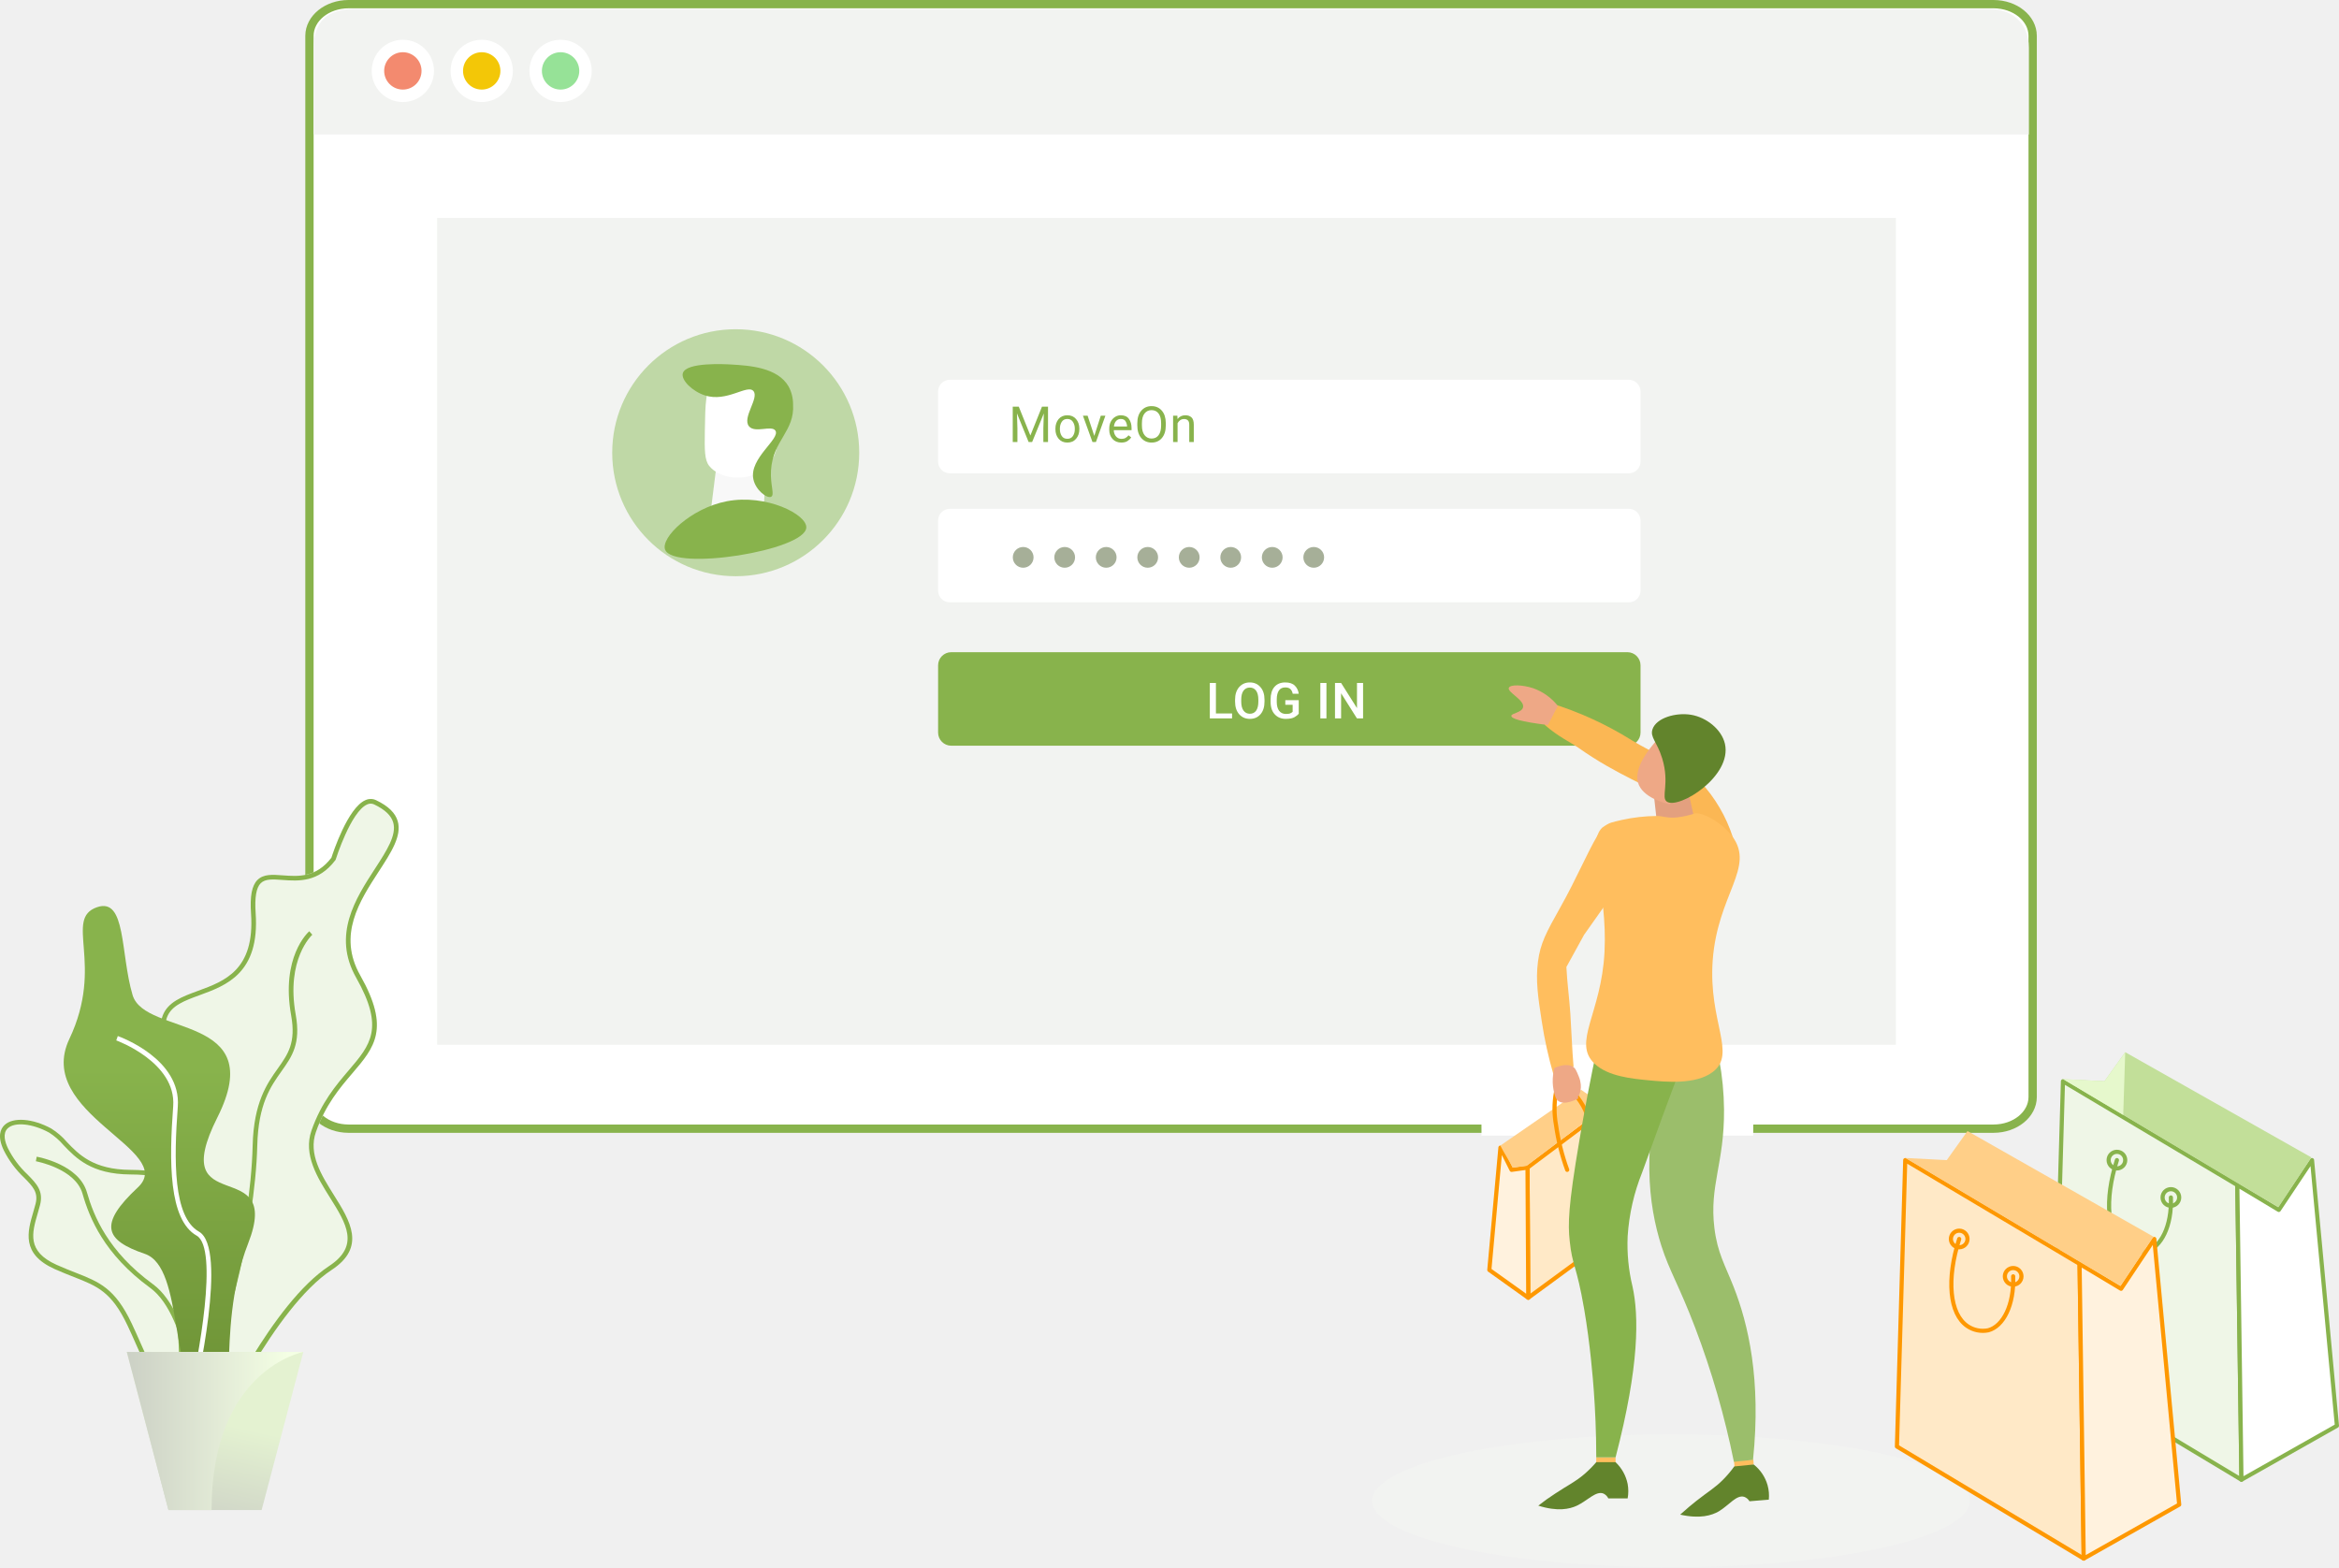
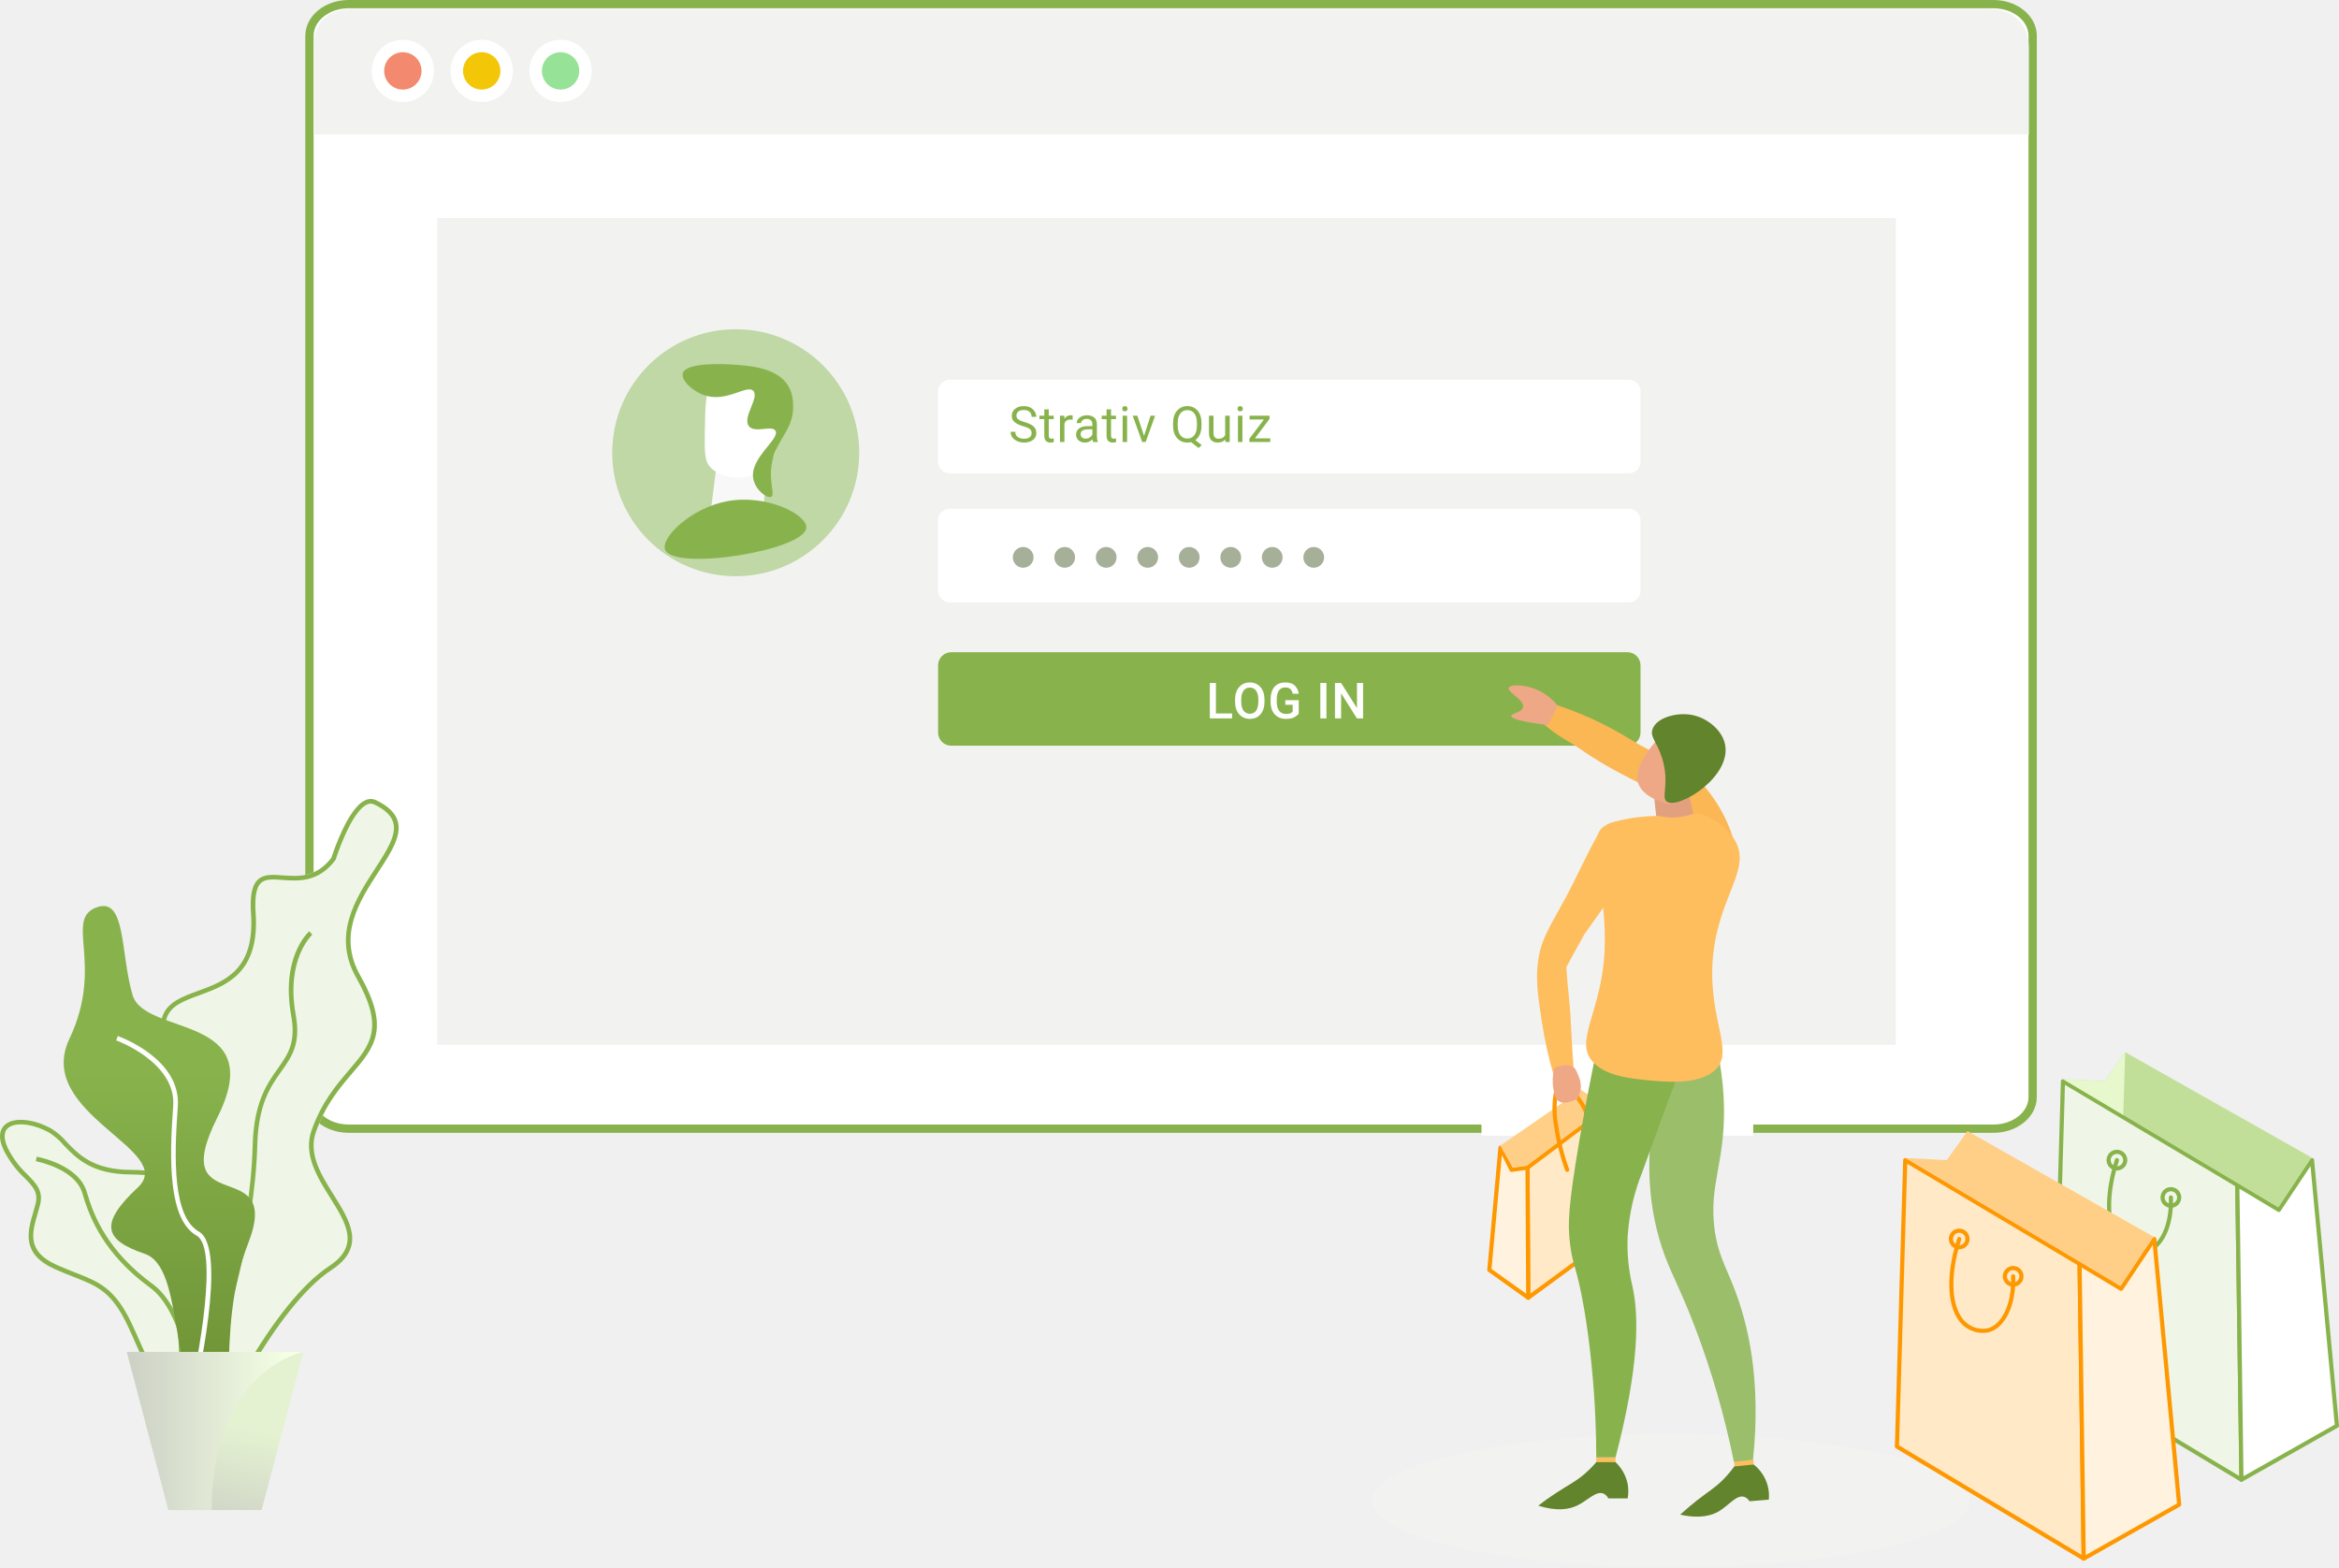
<svg xmlns="http://www.w3.org/2000/svg" width="563.5" height="377.581" viewBox="0 0 563.5 377.581">
  <defs>
    <linearGradient id="a" x1="0.5" y1="1.242" x2="0.5" y2="0.321" gradientUnits="objectBoundingBox">
      <stop offset="0" stop-color="#62842c" />
      <stop offset="1" stop-color="#88b34c" />
    </linearGradient>
    <linearGradient id="b" x1="0.199" y1="1.238" x2="0.403" y2="0.416" gradientUnits="objectBoundingBox">
      <stop offset="0" stop-color="#c7c9c3" />
      <stop offset="1" stop-color="#e4f2d1" />
    </linearGradient>
    <linearGradient id="c" x1="-0.083" y1="0.5" x2="0.917" y2="0.5" gradientUnits="objectBoundingBox">
      <stop offset="0" stop-color="#c8ccc2" />
      <stop offset="1" stop-color="#f4ffe4" />
    </linearGradient>
  </defs>
  <g transform="translate(-282 -283.5)">
    <path d="M1188.553,1714.375h51a5,5,0,0,1,5,5h0a5,5,0,0,1-5,5h-51a5,5,0,0,1-5-5h0A5,5,0,0,1,1188.553,1714.375Z" transform="translate(-649 -1171.294)" fill="#fff" />
    <path d="M1420.7,1634.321v85.119c-.017,4.2-4.215,7.605-9.4,7.619H1014.953c-5.184-.014-9.383-3.417-9.4-7.619V1463.754c.017-4.2,4.216-7.606,9.4-7.619H1411.3c5.185.014,9.383,3.417,9.4,7.619v170.567" transform="translate(-649 -1171.635)" fill="#fff" stroke="#88b34c" stroke-miterlimit="10" stroke-width="2" />
    <path d="M1016.111,1456.952h394.1c5.283,0,9.536,3.123,9.566,9.358v20.88H1006.724a.177.177,0,0,1-.179-.175h0v-20.688c0-2.485.614-5.229,2.409-6.988S1013.571,1456.952,1016.111,1456.952Z" transform="translate(-649 -1171.294)" fill="#f2f3f1" />
    <circle cx="7.5" cy="7.5" r="7.5" transform="translate(371.553 293.081)" fill="#fff" />
    <circle cx="4.5" cy="4.5" r="4.5" transform="translate(374.553 296.081)" fill="#f38a6f" />
    <circle cx="7.5" cy="7.5" r="7.5" transform="translate(390.553 293.081)" fill="#fff" />
    <circle cx="4.5" cy="4.5" r="4.5" transform="translate(393.553 296.081)" fill="#f3c707" />
    <circle cx="7.5" cy="7.5" r="7.5" transform="translate(409.553 293.081)" fill="#fff" />
    <circle cx="4.5" cy="4.5" r="4.5" transform="translate(412.553 296.081)" fill="#96e297" />
    <path d="M0,0H65.542l-.035,10.109H.053Z" transform="translate(638.866 547)" fill="#fff" />
    <g transform="translate(0 -2.706)">
      <rect width="351.422" height="199.22" transform="translate(387.318 338.706)" fill="#f2f3f1" />
      <rect width="169.225" height="22.531" rx="2.816" transform="translate(508.003 408.795)" fill="#fff" />
      <rect width="169.225" height="22.531" rx="2.816" transform="translate(508 377.706)" fill="#fff" />
      <g transform="translate(429.492 365.525)">
        <circle cx="29.754" cy="29.754" r="29.754" fill="#bfd8a6" />
        <path d="M1099.995,1618.128l-2.125,17a16.99,16.99,0,0,0,7.438,3.188,16.612,16.612,0,0,0,5.313,0l1.062-19.127Z" transform="translate(-1074.492 -1588.375)" fill="#f8f8f8" />
        <path d="M1098.933,1601.127c-1.965,1.615-2.019,4.973-2.125,11.689-.075,4.69-.086,7.057,1.062,8.5,2.55,3.187,8.787,3.824,12.751,1.062,5.813-4.059,3.411-13.039,3.188-13.814a11.541,11.541,0,0,0-5.313-7.438C1105.808,1599.659,1101.526,1599,1098.933,1601.127Z" transform="translate(-1074.492 -1588.375)" fill="#fff" />
        <path d="M1091.495,1599c-.436,1.647,2.306,4.335,5.313,5.313,5.313,1.732,10.206-2.72,11.689-1.062s-2.758,6.429-1.062,8.5c1.423,1.753,5.483-.34,6.376,1.062,1.242,1.966-6.376,6.664-5.313,11.69.531,2.621,3.274,4.7,4.251,4.251s-.223-2.759,0-6.375c.447-7.269,5.738-9.361,5.313-15.939a9.017,9.017,0,0,0-1.062-4.251c-2.667-4.654-9.564-5.058-13.813-5.313C1101.865,1596.8,1092.228,1596.228,1091.495,1599Z" transform="translate(-1074.492 -1588.375)" fill="#88b34c" />
        <path d="M1087.244,1641.507c-1.169-2.88,6.237-10.041,14.877-11.69,9.478-1.807,19.35,3.188,19.126,6.375C1120.865,1641.719,1089.368,1646.7,1087.244,1641.507Z" transform="translate(-1074.492 -1588.375)" fill="#88b34c" />
      </g>
      <g transform="translate(508.003 443.335)">
        <rect width="169.225" height="22.531" rx="3.164" fill="#88b34c" />
        <text transform="translate(64.587 15.942)" fill="#fff" font-size="12" font-family="Roboto-Medium, Roboto" font-weight="500" letter-spacing="0.02em">
          <tspan x="0" y="0">LOG IN</tspan>
        </text>
      </g>
      <g transform="translate(526 417.988)">
        <circle cx="2.5" cy="2.5" r="2.5" fill="#a6af98" />
        <circle cx="2.5" cy="2.5" r="2.5" transform="translate(10)" fill="#a6af98" />
        <circle cx="2.5" cy="2.5" r="2.5" transform="translate(20)" fill="#a6af98" />
        <circle cx="2.5" cy="2.5" r="2.5" transform="translate(30)" fill="#a6af98" />
        <circle cx="2.5" cy="2.5" r="2.5" transform="translate(40)" fill="#a6af98" />
        <circle cx="2.5" cy="2.5" r="2.5" transform="translate(50)" fill="#a6af98" />
        <circle cx="2.5" cy="2.5" r="2.5" transform="translate(60)" fill="#a6af98" />
        <circle cx="2.5" cy="2.5" r="2.5" transform="translate(70)" fill="#a6af98" />
      </g>
    </g>
    <g transform="translate(1 2)">
      <ellipse cx="72" cy="16" rx="72" ry="16" transform="translate(611.553 627.081)" fill="#f2f3f1" />
      <g transform="translate(-649 -1198.294)">
        <path d="M1349.815,1688.349a14.464,14.464,0,0,1-3.937-2.431c-3.543-2.834-.321-6.209-1.806-8.086-5.752-3.678-13.475-6.285-22.726-12.825-2.053-1.45-4.81-2.627-8.2-5.564l1.32-5.281a82.7,82.7,0,0,1,19.614,8.958c4.844,3,13.954,6.814,17.86,11.5a35.813,35.813,0,0,1,7.066,13.727A14.167,14.167,0,0,1,1349.815,1688.349Z" transform="translate(-11 -5)" fill="#fbb754" />
        <path d="M1316.308,1654.855a13.182,13.182,0,0,0-5.995-4.27c-2.468-.8-5.448-.936-5.816-.077-.4,1.086,3.862,2.944,3.428,4.7-.31,1.292-2.818,1.407-2.82,2.056s2.067,1.373,8.814,2.213Z" transform="translate(-11 -5)" fill="#eea886" />
        <path d="M1305.008,1680c-2.713,4.62-5.1,10.472-8.976,17.363-3.44,6.117-4.836,8.727-5.405,13.111-.593,4.559.022,8.587.9,14.315a99.249,99.249,0,0,0,2.9,13.126l4.775-2.118c-.353-4.043-.492-8.436-.773-12.749-.245-3.757-.792-7.7-.956-11.278l4.269-7.769,4.692-6.637,4.675-10.363c0-.37-.036-3.818-1.83-6A3.251,3.251,0,0,0,1305.008,1680Z" transform="translate(9.894 1)" fill="#ffbe5e" />
        <path d="M1329.268,1678.765q-.592-5.235-1.163-10.471h8.144l2.327,10.471Z" fill="#e3a07f" />
        <path d="M1313.562,1846.907v2.327l4.654-1.163v-1.164Z" transform="translate(1 -16)" fill="#ffbe5e" />
        <path d="M1318.215,1848.071a9.881,9.881,0,0,1,2.909,5.236,9.61,9.61,0,0,1,0,3.49h-4.654a2.48,2.48,0,0,0-1.163-1.163c-1.792-.745-3.863,1.71-6.4,2.909-1.792.838-4.654,1.466-9.308,0a50,50,0,0,1,4.072-2.909c3.211-2.129,4.747-2.757,6.981-4.654a26.815,26.815,0,0,0,2.909-2.909Z" transform="translate(1 -16)" fill="#62842c" />
        <path d="M1346.755,1847.827l.2,2.327,4.537-1.559-.093-1.163Z" transform="translate(1 -16)" fill="#ffbe5e" />
        <path d="M1351.493,1848.629a9.721,9.721,0,0,1,3.339,4.98,9.428,9.428,0,0,1,.3,3.49l-4.654.384a2.435,2.435,0,0,0-1.257-1.059c-1.85-.593-3.7,2.036-6.131,3.49-1.71.989-4.537,1.862-9.308.791,1.571-1.431,2.909-2.525,3.816-3.246,3.025-2.385,4.5-3.141,6.562-5.224a26.253,26.253,0,0,0,2.653-3.141Z" transform="translate(1 -16)" fill="#62842c" />
        <g transform="translate(1288.801 1738.857)">
          <path d="M646.305,1029.5q-9.469,7.1-18.939,14.2.09,15.678.18,31.356l20.1-14.74Q646.976,1044.909,646.305,1029.5Z" transform="translate(-618.166 -1021.46)" fill="#ffe9c7" stroke="#fe9801" stroke-linecap="round" stroke-linejoin="round" stroke-width="1" />
          <path d="M623.18,1036.5q1.341,2.68,2.68,5.36l3.84-.536q.09,15.678.18,31.356l-9.38-6.7Q621.841,1051.24,623.18,1036.5Z" transform="translate(-620.5 -1019.08)" fill="#fff2de" stroke="#fe9801" stroke-linecap="round" stroke-linejoin="round" stroke-width="1" />
          <path d="M622.473,1039.418c.894,1.786,2.078,3.52,2.972,5.306,1.281-.178,2.055-.241,3.334-.419,6.314-4.734,12.87-9.694,19.183-14.428-1.786-1.34-4.223-2.556-6.009-3.9Z" transform="translate(-619.82 -1022.48)" fill="#ffcf88" />
          <path d="M635.524,1024.833c.773.953,4.006,4.429,4.656,7.027a13.9,13.9,0,0,1,0,6.7" transform="translate(-616.72 -1022.48)" fill="none" stroke="#fe9801" stroke-linecap="round" stroke-linejoin="round" stroke-width="1" />
          <path d="M635.27,1046.28a52.4,52.4,0,0,1-2.68-10.72,22.063,22.063,0,0,1,0-8.04,18.889,18.889,0,0,1,1.34-4.02" transform="translate(-616.51 -1023.5)" fill="none" stroke="#fe9801" stroke-linecap="round" stroke-linejoin="round" stroke-width="1" />
        </g>
        <path d="M0,1.731A11.634,11.634,0,0,0,2.378,8.3c1.732,2.182,4.684-.721,5.2-1.2C8.345,6.367,4.561,5.2,4.561,5.2S6.976,7.189,7.438,6.651c.32-.388.621-2.555-1.176-4.713C5.059.492,4.733.276,4.376.146,2.511-.527.42,1.32,0,1.731Z" transform="matrix(0.951, 0.309, -0.309, 0.951, 1305.032, 1735.454)" fill="#eea886" />
        <path d="M1330.432,1745.082c-6.224,20.513-4.293,35.153-1.163,44.926,1.943,6.06,4.223,9.434,8.144,19.724a205.511,205.511,0,0,1,9.308,32.248l1.989-.2,2.618-.274c2.013-19.329-1.163-32.753-4.654-41.639-2.036-5.194-3.921-8.194-4.654-14.245-1.245-10.2,2.42-15.582,2.327-28.491a68.907,68.907,0,0,0-1.163-12.052Z" transform="translate(1 -10)" fill="#9bbe6b" />
        <path d="M1333.925,1747.016c-2.711,7.072-5.817,15.526-9.308,25.255a49.717,49.717,0,0,0-3.49,15.373,43.2,43.2,0,0,0,1.163,12.08c1.547,6.984,1.71,19.018-4.072,41.177h-4.656c0-6.248-.279-11.64-.582-15.922-.186-2.643-.884-11.4-2.327-19.765-1.862-10.794-2.862-10.344-3.49-16.471-.419-3.975-.407-8.117,2.327-24.161,1.059-6.248,2.571-14.472,4.654-24.161Z" transform="translate(1 -10)" fill="#88b34c" />
        <path d="M1332.18,1673.553c-.791-.175-6.539-1.512-7.562-5.236-1.163-4.084,3.828-9.482,5.817-11.635h0c1.416,1.362,4.953,4.581,5.814,6.981C1337.7,1667.747,1332.7,1673.018,1332.18,1673.553Z" fill="#eea886" />
        <path d="M1331.6,1672.948c-1.547-1,.733-4.316-1.163-10.471-1.245-4.014-2.967-5.061-2.327-6.981.907-2.746,5.631-4.107,9.308-3.49s7.33,3.49,8.144,6.981C1347.349,1666.863,1334.446,1674.821,1331.6,1672.948Z" fill="#62842c" />
        <path d="M1338.285,1675.766c1.875-.382,6.639,2.262,9.067,5.549,5.532,7.519-3.554,13.872-4.739,29.872-1.066,14.858,5.864,22.466,0,26.888-4.073,3.081-11.362,2.38-15.4,1.992s-9.8-.936-13.034-3.984c-5.462-5.129,1.6-12.02,2.37-26.888.782-15.256-4.537-26.079-.584-29.972,1.956-1.408,2.264-1.261,4.78-1.892a40.046,40.046,0,0,1,8.393-.945c.852-.1,2.872.633,4.886.334A19.185,19.185,0,0,0,1338.285,1675.766Z" fill="#ffbe5e" />
      </g>
    </g>
    <g transform="translate(777 537)">
      <path d="M1267.5,970.5q-1,34.5-2,69l45,27q-.5-35.5-1-71Z" transform="translate(-1265.5 -963.5)" fill="#eff6e7" stroke="#88b34c" stroke-linecap="round" stroke-linejoin="round" stroke-width="1" />
      <path d="M1260.5,989.5l6,64-23,13q-.5-35.5-1-71l10,6Z" transform="translate(-1198.5 -963.5)" fill="#fff" stroke="#88b34c" stroke-linecap="round" stroke-linejoin="round" stroke-miterlimit="10" stroke-width="1" />
      <path d="M1308.365,988.846,1263.521,963.5l-5,7-9.865-.483L1290.515,995l9.907,5.846Z" transform="translate(-1246.521 -963.5)" fill="#c2df99" />
      <path d="M1308.5,963.5l-5,7-10-.517c4.811,2.864,9.71,5.787,14.521,8.651C1308.21,973.436,1308.314,968.7,1308.5,963.5Z" transform="translate(-1291.503 -963.5)" fill="#e6f8cc" />
      <circle cx="2" cy="2" r="2" transform="translate(26 33)" fill="none" stroke="#88b34c" stroke-miterlimit="10" stroke-width="1" />
      <circle cx="2" cy="2" r="2" transform="translate(13 24)" fill="none" stroke="#88b34c" stroke-miterlimit="10" stroke-width="1" />
      <path d="M1297.375,998.5c.253,6.879-2.369,12.037-6,13a6.594,6.594,0,0,1-5-1c-4.369-2.929-5.093-11.335-2-21" transform="translate(-1269.375 -963.5)" fill="none" stroke="#88b34c" stroke-linecap="round" stroke-miterlimit="10" stroke-width="1" />
    </g>
    <g transform="translate(739 556)">
      <path d="M1305.5,989.5q-1,34.5-2,69l45,27q-.5-35.5-1-71Z" transform="translate(-1303.5 -982.5)" fill="#ffe9c7" stroke="#fe9801" stroke-linecap="round" stroke-linejoin="round" stroke-width="1" />
      <path d="M1298.5,1008.5l6,64-23,13q-.5-35.5-1-71l10,6Z" transform="translate(-1236.5 -982.5)" fill="#fff2de" stroke="#fe9801" stroke-linecap="round" stroke-linejoin="round" stroke-miterlimit="10" stroke-width="1" />
      <path d="M1346.453,1007.955,1301.645,982.5l-5,7-9.953-.516,42.229,25.145,9.575,5.646Z" transform="translate(-1284.645 -982.5)" fill="#ffcf88" />
      <circle cx="2" cy="2" r="2" transform="translate(26 33)" fill="none" stroke="#fe9801" stroke-miterlimit="10" stroke-width="1" />
      <circle cx="2" cy="2" r="2" transform="translate(13 24)" fill="none" stroke="#fe9801" stroke-miterlimit="10" stroke-width="1" />
      <path d="M1335.375,1017.5c.253,6.879-2.369,12.037-6,13a6.6,6.6,0,0,1-5-1c-4.369-2.929-5.093-11.335-2-21" transform="translate(-1307.375 -982.5)" fill="none" stroke="#fe9801" stroke-linecap="round" stroke-miterlimit="10" stroke-width="1" />
    </g>
    <g transform="translate(-56 -68.6)">
      <path d="M266.84,986.626c-2.328-1.159-2.243-5.821-2.116-12.877.161-8.916.383-21.126-4.285-32.358-4.958-11.931-.536-15.418,3.74-18.791,4.79-3.777,9.314-7.345.631-23.447-3.988-7.4-5.254-12.4-3.984-15.743,1.255-3.306,4.775-4.594,8.5-5.958,6.433-2.354,13.724-5.023,12.782-18.638-.289-4.174.2-6.741,1.544-8.078,1.459-1.453,3.608-1.3,6.1-1.113,3.76.275,8.018.587,11.728-4.254.385-1.209,3.932-12,8.175-13.853a3,3,0,0,1,2.6.014h0c2.929,1.4,4.628,3.062,5.2,5.079.988,3.508-1.582,7.465-4.558,12.047-4.676,7.2-9.977,15.361-4.479,25.072,7.268,12.841,3.429,17.335-1.884,23.554-3.044,3.563-6.494,7.6-8.8,14.188-1.855,5.3,1.309,10.349,4.369,15.234,3.839,6.128,7.808,12.464-.549,17.962-13.817,9.09-27.463,38.764-27.6,39.063l-.056.124-.107.083c-2.546,2-4.4,2.948-5.794,2.948A2.532,2.532,0,0,1,266.84,986.626Zm-1.97-63.151c-4.132,3.259-8.036,6.337-3.4,17.488,4.757,11.447,4.533,23.792,4.37,32.806-.112,6.154-.2,11.014,1.5,11.859.994.495,2.894-.341,5.651-2.485C274.093,980.743,269.81,919.58,264.87,923.475Z" transform="translate(116.37 -286.629)" fill="#eff6e7" />
      <g transform="translate(384.245 576.463)">
        <path d="M312.29,1117.091c6.737-4.738,14.622-37.757,15.093-57.424.241-10.075,3.219-14.272,5.846-17.974,2.512-3.54,4.68-6.6,3.417-13.616-2.415-13.414,3.934-19.2,4-19.261l-.735-.838c-.283.247-6.894,6.219-4.36,20.3,1.18,6.558-.766,9.3-3.229,12.773-2.585,3.644-5.8,8.178-6.051,18.593-.5,21.106-8.566,52.282-14.62,56.539Z" transform="translate(-311.649 -1007.978)" fill="#88b34c" />
      </g>
      <path d="M87.886,1313.992c-.636-1.441-1.294-2.932-2.039-4.5-3.849-8.125-7.258-9.462-12.907-11.679-1.38-.542-2.945-1.156-4.662-1.927-8.091-3.636-6.525-8.995-5.142-13.722.193-.662.386-1.321.553-1.974.712-2.781-.655-4.175-2.725-6.287a23.609,23.609,0,0,1-4.928-6.608c-1.615-3.376-.792-5.186.183-6.11,2.053-1.946,6.786-1.587,11.254.852a16.266,16.266,0,0,1,3.741,3.222c2.849,2.983,6.394,6.7,15.36,6.737,5.113.024,7.913.73,9.364,2.36,1.646,1.849,1.336,4.618.906,8.451-.149,1.325-.317,2.828-.419,4.451a25.965,25.965,0,0,0,5.164,16.739c3.415,4.067,7.623,12.5,5.807,17.7a6.217,6.217,0,0,1-5.06,4.072,14.39,14.39,0,0,1-2.849.309C93.216,1326.07,90.92,1320.869,87.886,1313.992Zm18.458,7.33Z" transform="translate(282.878 -638.047)" fill="#eff6e7" />
      <g transform="translate(338 621.883)">
        <path d="M87.886,1313.992c-.636-1.441-1.294-2.932-2.039-4.5-3.849-8.125-7.258-9.462-12.907-11.679-1.38-.542-2.945-1.156-4.662-1.927-8.091-3.636-6.525-8.995-5.142-13.722.193-.662.386-1.321.553-1.974.712-2.781-.655-4.175-2.725-6.287a23.609,23.609,0,0,1-4.928-6.608c-1.615-3.376-.792-5.186.183-6.11,2.053-1.946,6.786-1.587,11.254.852a16.266,16.266,0,0,1,3.741,3.222c2.849,2.983,6.394,6.7,15.36,6.737,5.113.024,7.913.73,9.364,2.36,1.646,1.849,1.336,4.618.906,8.451-.149,1.325-.317,2.828-.419,4.451a25.965,25.965,0,0,0,5.164,16.739c3.415,4.067,7.623,12.5,5.807,17.7a6.217,6.217,0,0,1-5.06,4.072,14.39,14.39,0,0,1-2.849.309C93.216,1326.07,90.92,1320.869,87.886,1313.992ZM66.94,1263.01c-3.991-2.179-8.269-2.618-9.954-1.022-1.28,1.213-.676,3.291.055,4.821a22.356,22.356,0,0,0,4.719,6.309c2.166,2.209,3.876,3.955,3.009,7.343-.17.665-.366,1.336-.563,2.01-1.376,4.708-2.676,9.155,4.53,12.393,1.692.76,3.243,1.369,4.612,1.906,5.7,2.238,9.468,3.716,13.506,12.239.752,1.586,1.412,3.084,2.051,4.532,3.486,7.9,5.589,12.668,13.21,11.127a5.171,5.171,0,0,0,4.23-3.348c1.6-4.577-2.229-12.59-5.61-16.616a26.612,26.612,0,0,1-5.421-17.524c.1-1.65.274-3.167.424-4.505.4-3.546.684-6.108-.631-7.586-1.2-1.352-3.835-1.964-8.536-1.986-9.44-.045-13.167-3.947-16.161-7.082a15.242,15.242,0,0,0-3.469-3.013Z" transform="translate(-55.122 -1259.93)" fill="#88b34c" />
      </g>
      <g transform="translate(346.642 630.781)">
        <path d="M141.513,1372.964l1.113-.058c-.055-1.045-1.458-25.687-11.352-32.9-10.855-7.912-14.277-16.415-15.907-22.122-1.921-6.725-11.7-8.523-12.111-8.6l-.194,1.1c.095.017,9.5,1.751,11.233,7.8,1.675,5.865,5.19,14.6,16.322,22.716C140.087,1347.81,141.5,1372.713,141.513,1372.964Z" transform="translate(-103.062 -1309.289)" fill="#88b34c" />
      </g>
      <path d="M266.84,986.626c-2.328-1.159-2.243-5.821-2.116-12.877.161-8.916.383-21.126-4.285-32.358-4.958-11.931-.536-15.418,3.74-18.791,4.79-3.777,9.314-7.345.631-23.447-3.988-7.4-5.254-12.4-3.984-15.743,1.255-3.306,4.775-4.594,8.5-5.958,6.433-2.354,13.724-5.023,12.782-18.638-.289-4.174.2-6.741,1.544-8.078,1.459-1.453,3.608-1.3,6.1-1.113,3.76.275,8.018.587,11.728-4.254.385-1.209,3.932-12,8.175-13.853a3,3,0,0,1,2.6.014h0c2.929,1.4,4.628,3.062,5.2,5.079.988,3.508-1.582,7.465-4.558,12.047-4.676,7.2-9.977,15.361-4.479,25.072,7.268,12.841,3.429,17.335-1.884,23.554-3.044,3.563-6.494,7.6-8.8,14.188-1.855,5.3,1.309,10.349,4.369,15.234,3.839,6.128,7.808,12.464-.549,17.962-13.817,9.09-27.463,38.764-27.6,39.063l-.056.124-.107.083c-2.546,2-4.4,2.948-5.794,2.948A2.532,2.532,0,0,1,266.84,986.626Zm34.091-42.889c7.447-4.9,4.1-10.247.218-16.44-3.051-4.87-6.509-10.391-4.477-16.194,2.375-6.784,5.9-10.907,9-14.544,5.206-6.094,8.645-10.12,1.761-22.281-5.83-10.3-.094-19.132,4.515-26.229,2.828-4.355,5.271-8.115,4.42-11.138-.476-1.69-1.982-3.122-4.6-4.376h0a1.909,1.909,0,0,0-1.67,0c-3.936,1.714-7.551,13.143-7.587,13.258l-.029.092-.058.077c-4.089,5.4-8.894,5.051-12.755,4.768-2.307-.169-4.129-.3-5.228.791-1.081,1.077-1.48,3.436-1.219,7.212,1,14.451-7.046,17.4-13.511,19.762-3.632,1.329-6.769,2.478-7.843,5.307-1.146,3.02.1,7.729,3.923,14.819,9.127,16.927,4.019,20.955-.922,24.851-4.132,3.259-8.036,6.337-3.4,17.488,4.757,11.447,4.533,23.792,4.37,32.806-.112,6.154-.2,11.014,1.5,11.859.994.495,2.894-.341,5.651-2.485C274.093,980.743,287.162,952.8,300.932,943.737Z" transform="translate(116.37 -286.629)" fill="#88b34c" />
      <path d="M148.3,974.51c7.032-2.411,5.571,11.143,8.543,21.171s33.057,4.375,20.428,29.487,15.971,8.4,7.428,30.312-.743,45.351-10.028,39.389-5.217-33.557-14.874-36.836-11.233-7.1-1.671-16.018-25.054-17.764-16.512-35.763S140.177,977.3,148.3,974.51Z" transform="translate(213.098 -403.849)" fill="url(#a)" />
      <g transform="translate(366.008 601.707)">
        <path d="M229.012,1235.883c.884-3.751,8.437-36.765,1.39-40.756-6.211-3.517-6.058-17.2-5.089-30.116.858-11.436-13.829-16.78-14.454-17l-.373,1.05c.145.052,14.51,5.284,13.716,15.869-.995,13.267-1.1,27.345,5.651,31.169,5.351,3.03.424,29.563-1.926,39.531Z" transform="translate(-210.486 -1148.009)" fill="#fff" />
      </g>
      <path d="M267.1,1570.246l-10.04,38.092H234.62l-10.04-38.092Z" transform="translate(143.969 -892.421)" fill="url(#b)" />
      <path d="M267.1,1570.246s-22.1,4.15-22.1,38.092H234.62l-10.04-38.092Z" transform="translate(143.969 -892.421)" fill="url(#c)" />
    </g>
    <text transform="translate(525 390)" fill="#88b34c" font-size="12" font-family="Roboto-Regular, Roboto" letter-spacing="0.02em">
-       <tspan x="0" y="0">MoveOn </tspan>
+       <tspan x="0" y="0">Strativ Quiz </tspan>
    </text>
  </g>
</svg>
